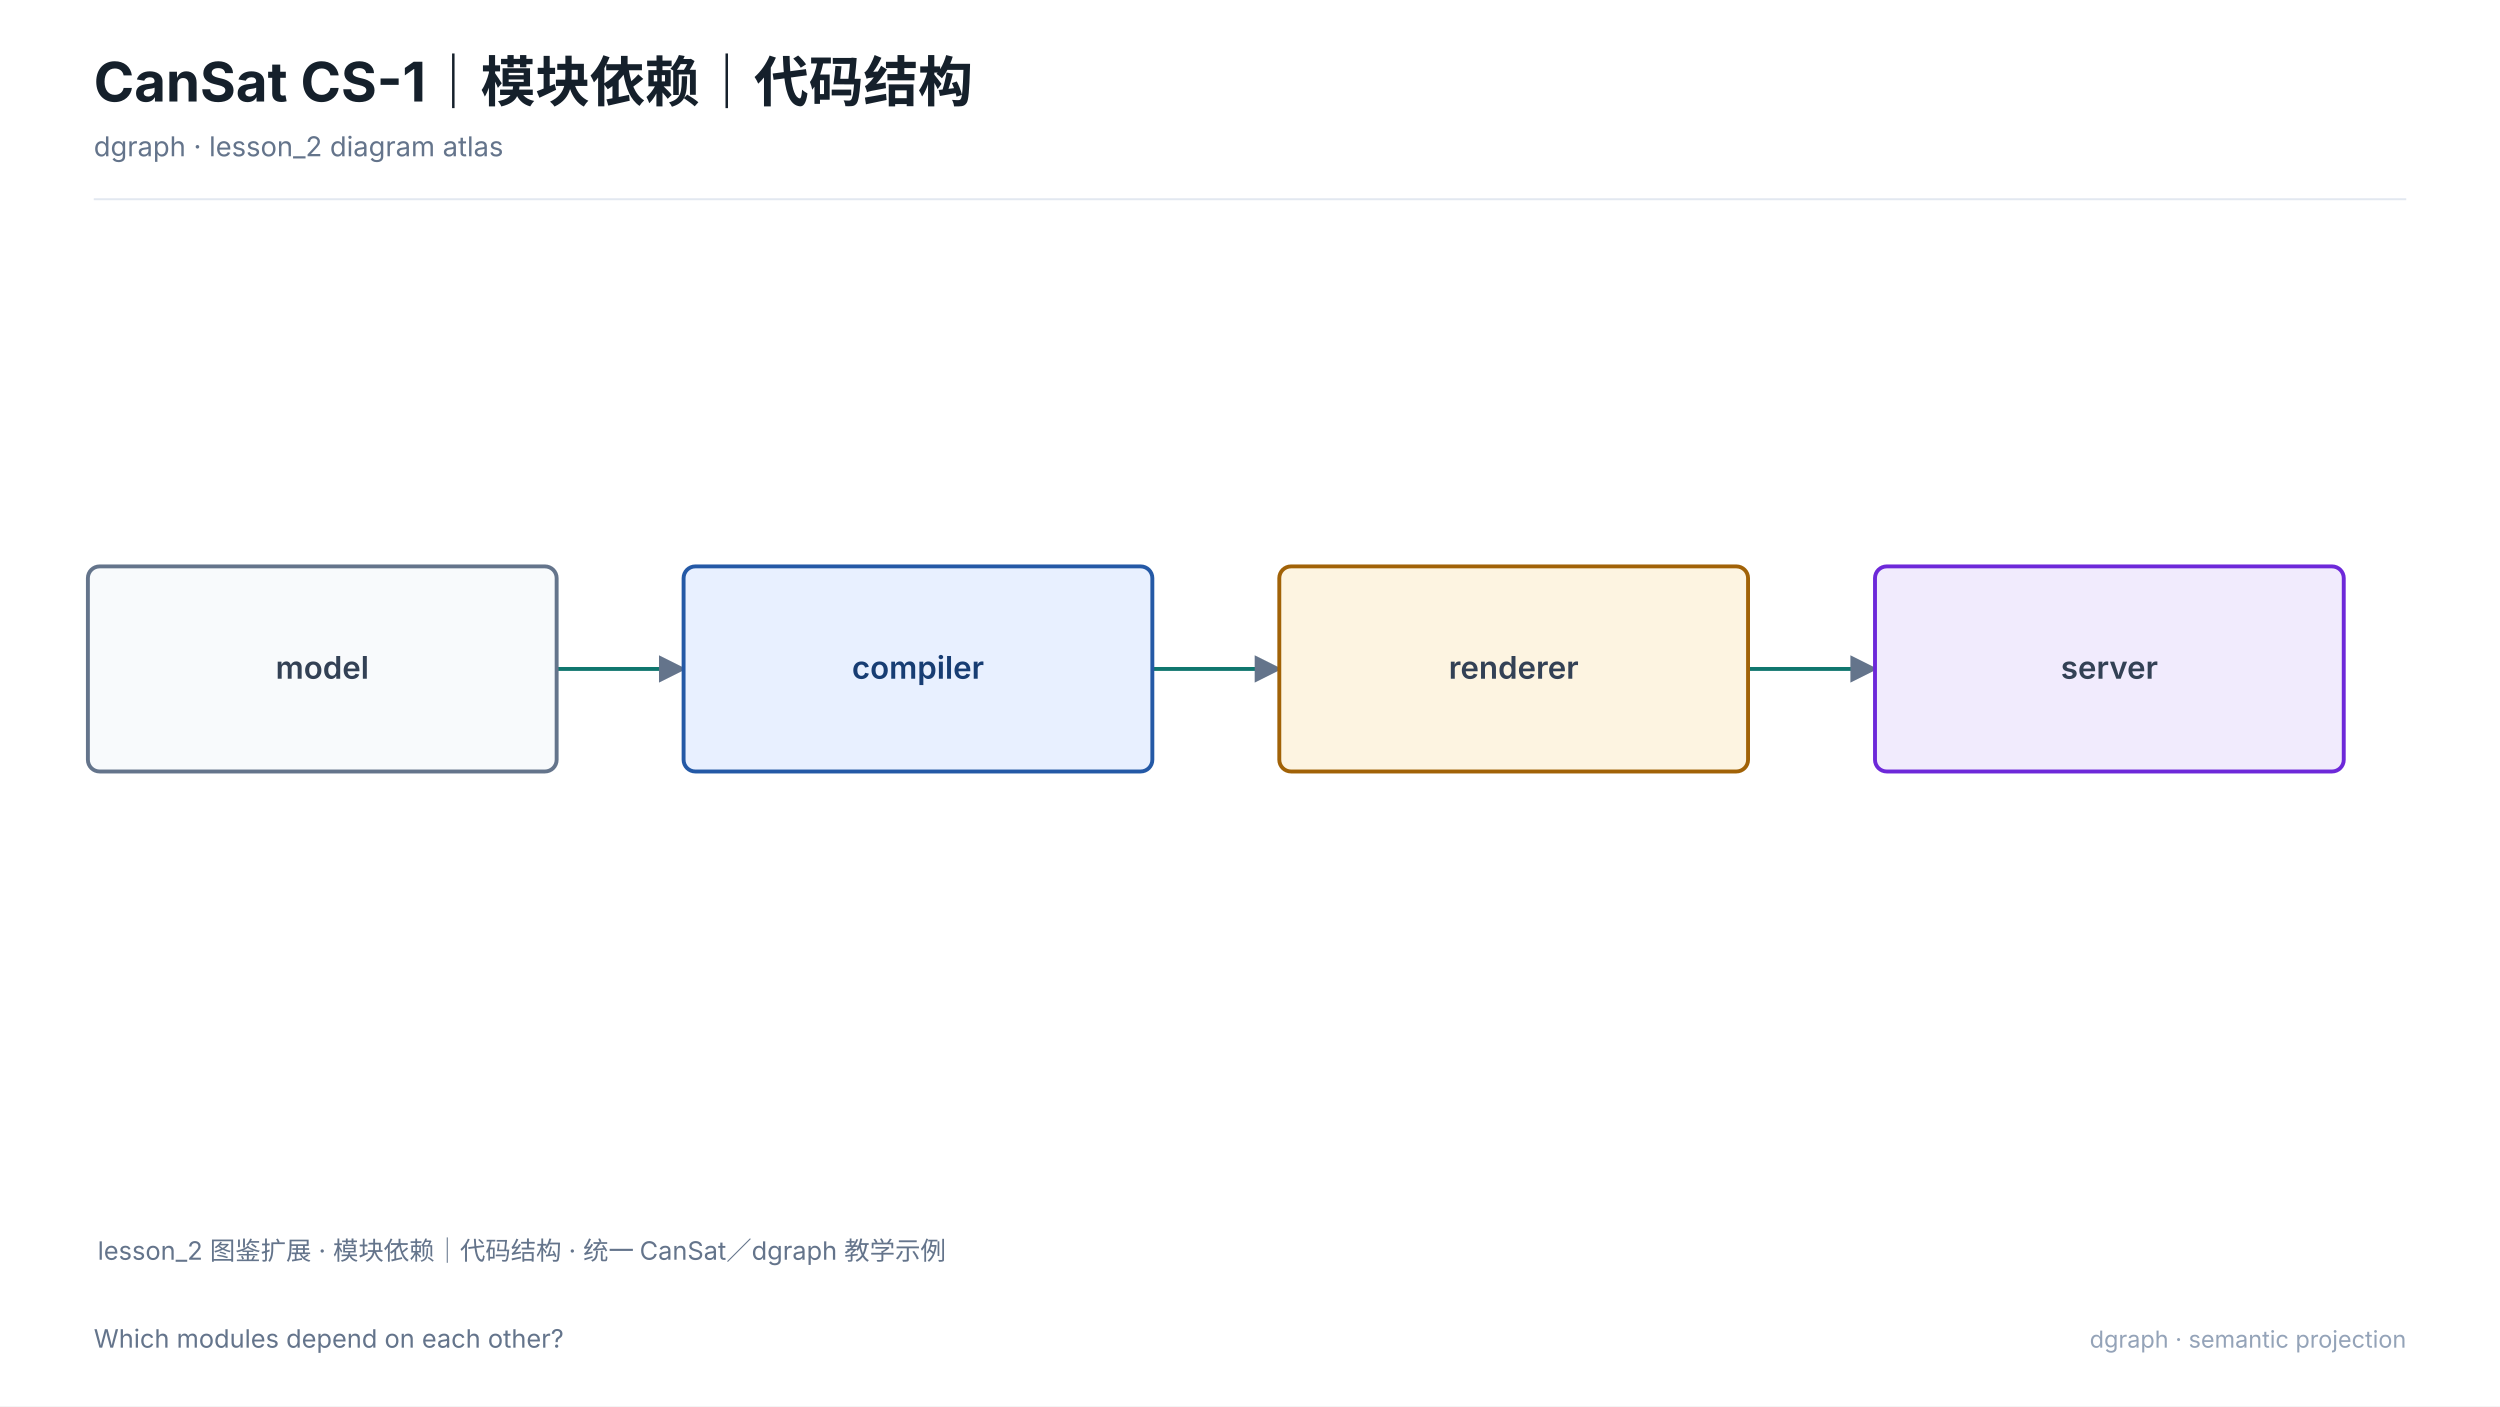
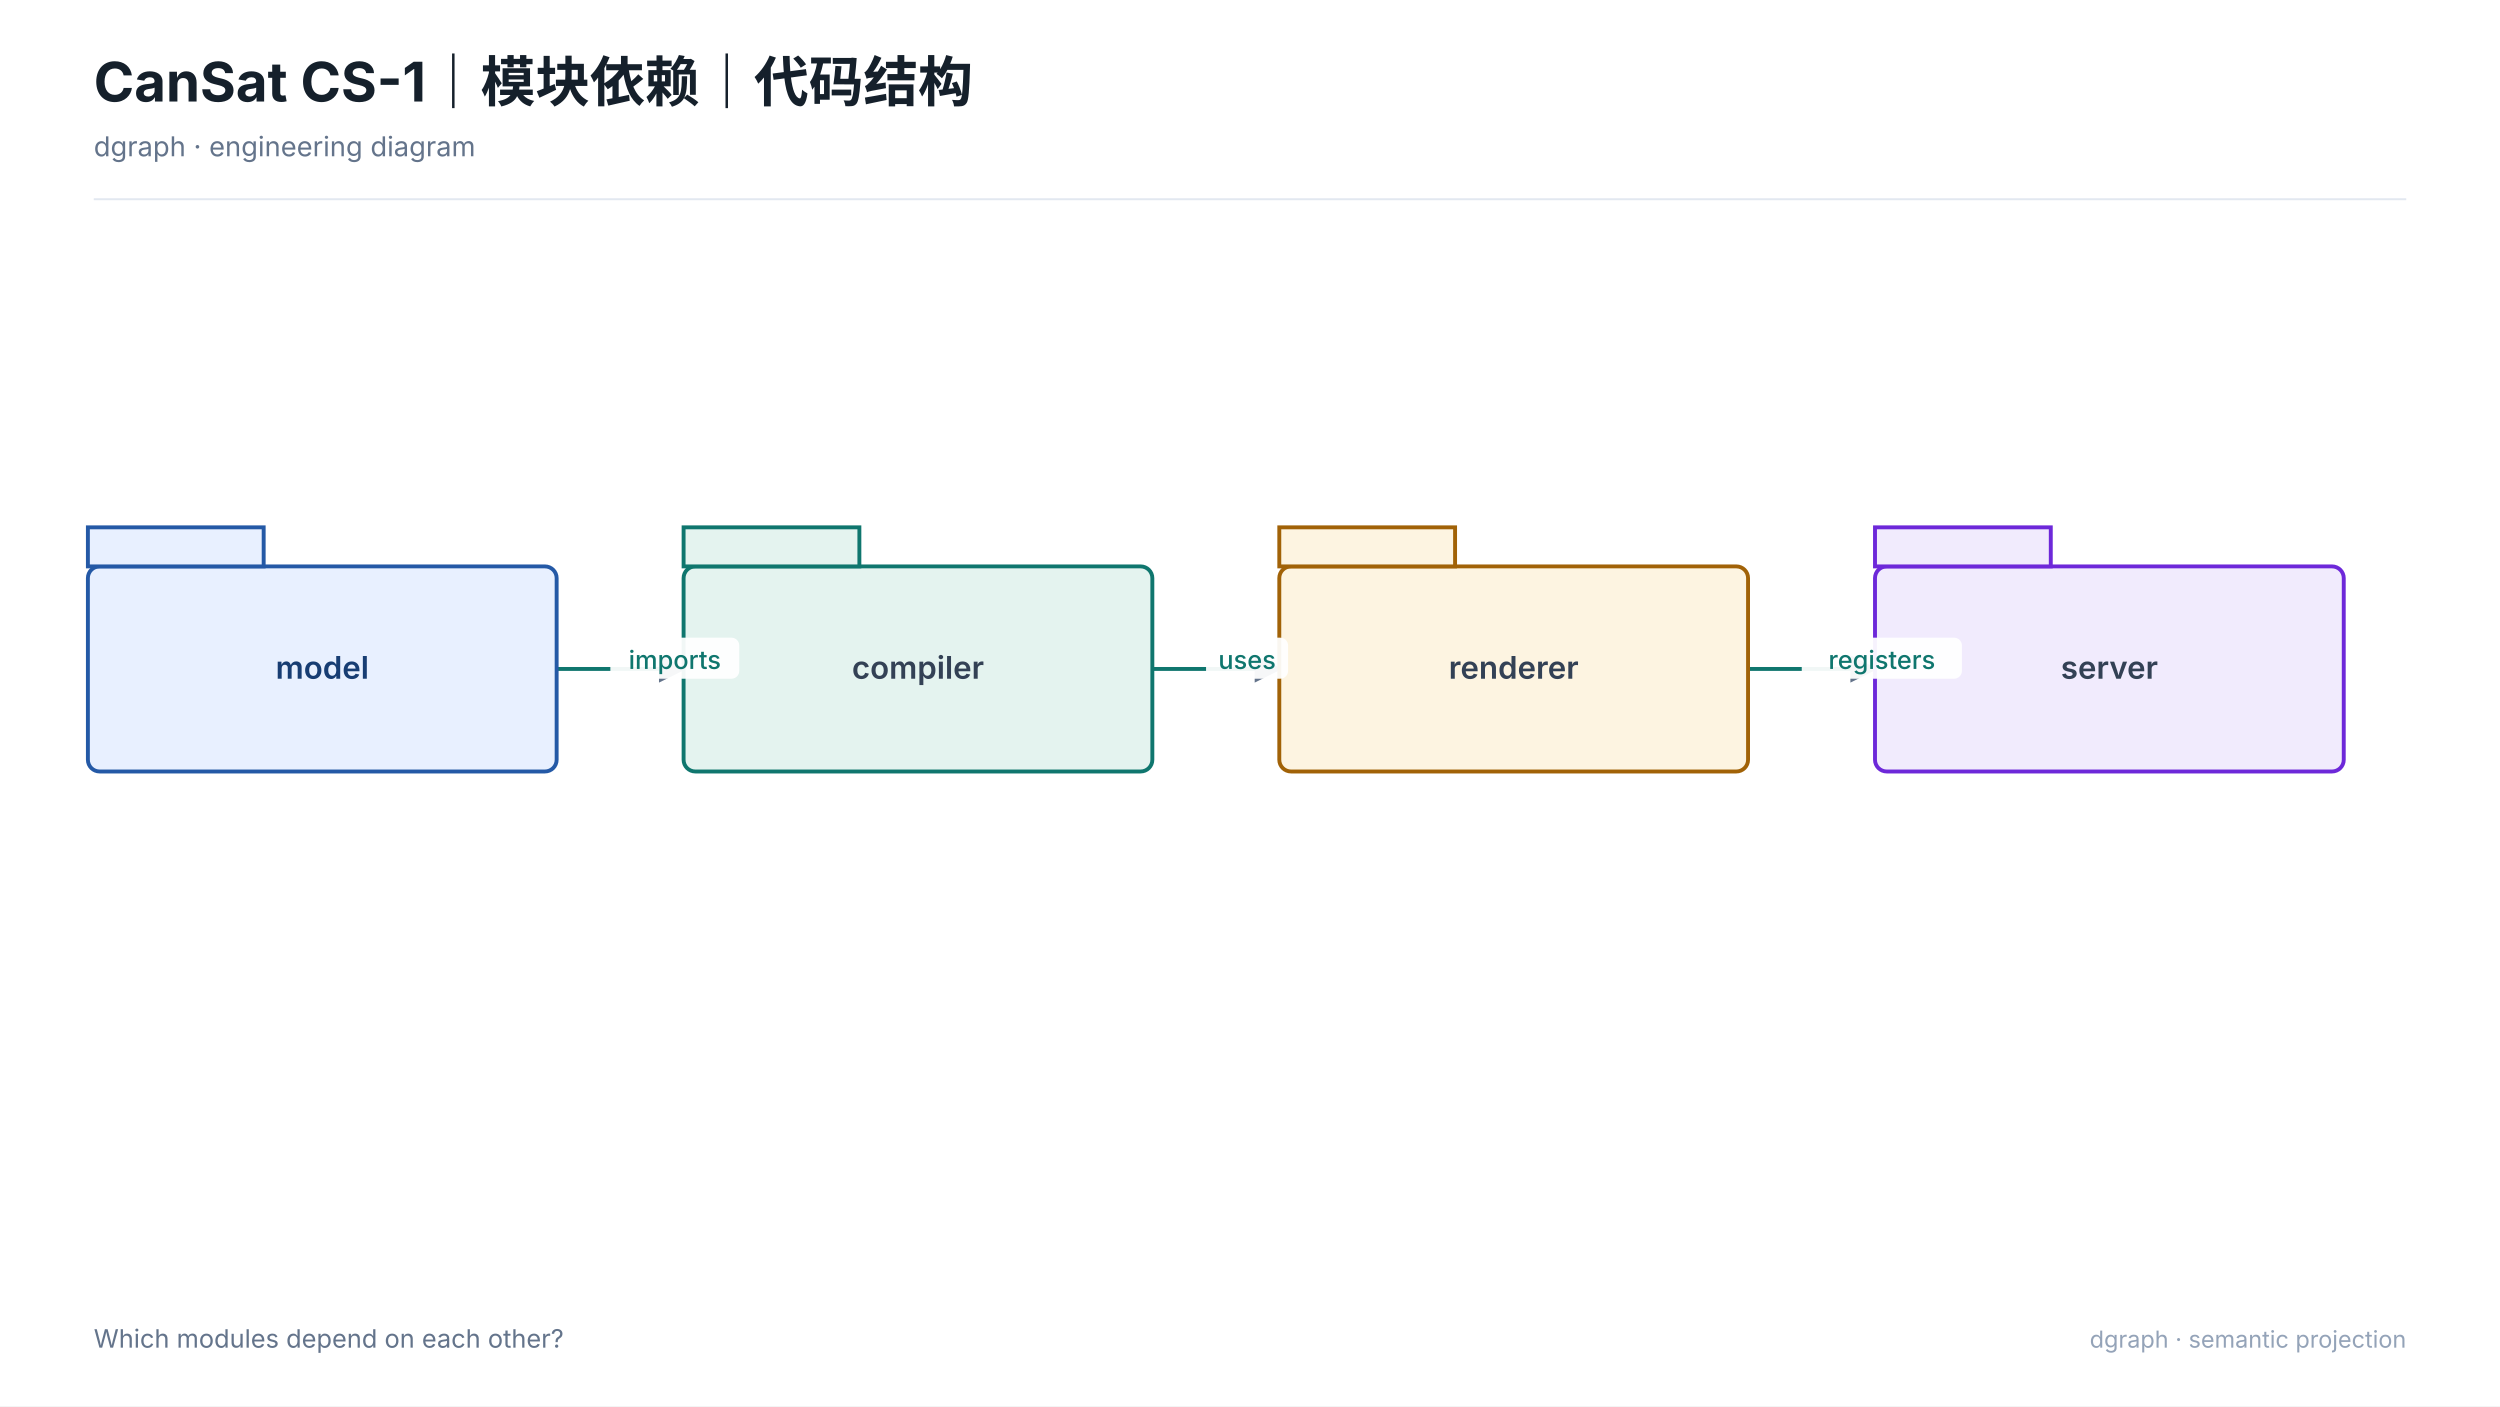
- <svg xmlns="http://www.w3.org/2000/svg" viewBox="0 0 1280 720" width="1280" height="720" font-family="-apple-system, PingFang SC, Hiragino Sans GB, Noto Sans SC, sans-serif">
+ <svg xmlns="http://www.w3.org/2000/svg" viewBox="0 0 1280 720" width="1280" height="720" font-family="-apple-system, PingFang SC, Hiragino Sans GB, Noto Sans SC, sans-serif" data-layout="module-dependency">
  <defs>
    <marker id="arrow" viewBox="0 0 10 10" refX="9" refY="5" markerWidth="7" markerHeight="7" orient="auto">
      <path d="M 0 0 L 10 5 L 0 10 z" fill="#64748b" />
    </marker>
  </defs>
  <rect width="1280" height="720" fill="#fff" />
  <text x="48" y="52" font-size="28" fill="#15202b" text-anchor="start" font-weight="750">CanSat CS-1｜模块依赖｜代码结构</text>
-   <text x="48" y="80" font-size="14" fill="#64748b" text-anchor="start" font-weight="400">dgraph · lesson_2 diagram atlas</text>
+   <text x="48" y="80" font-size="14" fill="#64748b" text-anchor="start" font-weight="400">dgraph · engineering diagram</text>
  <line x1="48" y1="102" x2="1232" y2="102" stroke="#e2e8f0" />
  <path d="M 285,342.5 L 350,342.5" fill="none" stroke="#0f766e" stroke-width="2" stroke-dasharray="None" marker-end="url(#arrow)" />
  <path d="M 590,342.5 L 655,342.5" fill="none" stroke="#0f766e" stroke-width="2" stroke-dasharray="None" marker-end="url(#arrow)" />
  <path d="M 895,342.5 L 960,342.5" fill="none" stroke="#0f766e" stroke-width="2" stroke-dasharray="None" marker-end="url(#arrow)" />
-   <g data-node-id="n0" data-source-id="Lesson2.x-moduledep.n0" data-kind="block">
-     <rect x="45" y="290" width="240" height="105" rx="6" fill="#f8fafc" stroke="#64748b" stroke-width="2" />
-     <text x="165.0" y="347.5" font-size="16" fill="#334155" text-anchor="middle" font-weight="600">model</text>
+   <g data-node-id="n0" data-source-id="Example.x-moduledep.n0" data-kind="package">
+     <rect x="45" y="290" width="240" height="105" rx="6" fill="#e8f0ff" stroke="#2459a6" stroke-width="2" />
+     <path d="M 45 290 H 135 V 270 H 45 Z" fill="#e8f0ff" stroke="#2459a6" stroke-width="2" />
+     <text x="165.0" y="347.5" font-size="16" fill="#173d73" text-anchor="middle" font-weight="600">model</text>
  </g>
-   <g data-node-id="n1" data-source-id="Lesson2.x-moduledep.n1" data-kind="block">
-     <rect x="350" y="290" width="240" height="105" rx="6" fill="#e8f0ff" stroke="#2459a6" stroke-width="2" />
-     <text x="470.0" y="347.5" font-size="16" fill="#173d73" text-anchor="middle" font-weight="600">compiler</text>
+   <g data-node-id="n1" data-source-id="Example.x-moduledep.n1" data-kind="package">
+     <rect x="350" y="290" width="240" height="105" rx="6" fill="#e4f3ef" stroke="#0f766e" stroke-width="2" />
+     <path d="M 350 290 H 440 V 270 H 350 Z" fill="#e4f3ef" stroke="#0f766e" stroke-width="2" />
+     <text x="470.0" y="347.5" font-size="16" fill="#334155" text-anchor="middle" font-weight="600">compiler</text>
  </g>
-   <g data-node-id="n2" data-source-id="Lesson2.x-moduledep.n2" data-kind="block">
+   <g data-node-id="n2" data-source-id="Example.x-moduledep.n2" data-kind="package">
    <rect x="655" y="290" width="240" height="105" rx="6" fill="#fdf4e1" stroke="#a16207" stroke-width="2" />
+     <path d="M 655 290 H 745 V 270 H 655 Z" fill="#fdf4e1" stroke="#a16207" stroke-width="2" />
    <text x="775.0" y="347.5" font-size="16" fill="#334155" text-anchor="middle" font-weight="600">renderer</text>
  </g>
-   <g data-node-id="n3" data-source-id="Lesson2.x-moduledep.n3" data-kind="block">
+   <g data-node-id="n3" data-source-id="Example.x-moduledep.n3" data-kind="package">
    <rect x="960" y="290" width="240" height="105" rx="6" fill="#f1ebfd" stroke="#6d28d9" stroke-width="2" />
+     <path d="M 960 290 H 1050 V 270 H 960 Z" fill="#f1ebfd" stroke="#6d28d9" stroke-width="2" />
    <text x="1080.0" y="347.5" font-size="16" fill="#334155" text-anchor="middle" font-weight="600">server</text>
  </g>
-   <text x="50" y="645" font-size="13" fill="#64748b" text-anchor="start" font-weight="400">lesson_2 图鉴扩展 · 模块依赖｜代码结构 · 统一 CanSat／dgraph 教学示例</text>
+   <rect x="312.5" y="326.5" width="66" height="21" rx="4" fill="#fff" fill-opacity=".94" />
+   <text x="345.5" y="342.5" font-size="13" fill="#0f766e" text-anchor="middle" font-weight="500">imports</text>
+   <rect x="617.5" y="326.5" width="42" height="21" rx="4" fill="#fff" fill-opacity=".94" />
+   <text x="638.5" y="342.5" font-size="13" fill="#0f766e" text-anchor="middle" font-weight="500">uses</text>
+   <rect x="922.5" y="326.5" width="82" height="21" rx="4" fill="#fff" fill-opacity=".94" />
+   <text x="963.5" y="342.5" font-size="13" fill="#0f766e" text-anchor="middle" font-weight="500">registers</text>
  <text x="48" y="690" font-size="13" fill="#64748b" text-anchor="start" font-weight="400">Which modules depend on each other?</text>
  <text x="1232" y="690" font-size="12" fill="#94a3b8" text-anchor="end" font-weight="400">dgraph · semantic projection</text>
</svg>
